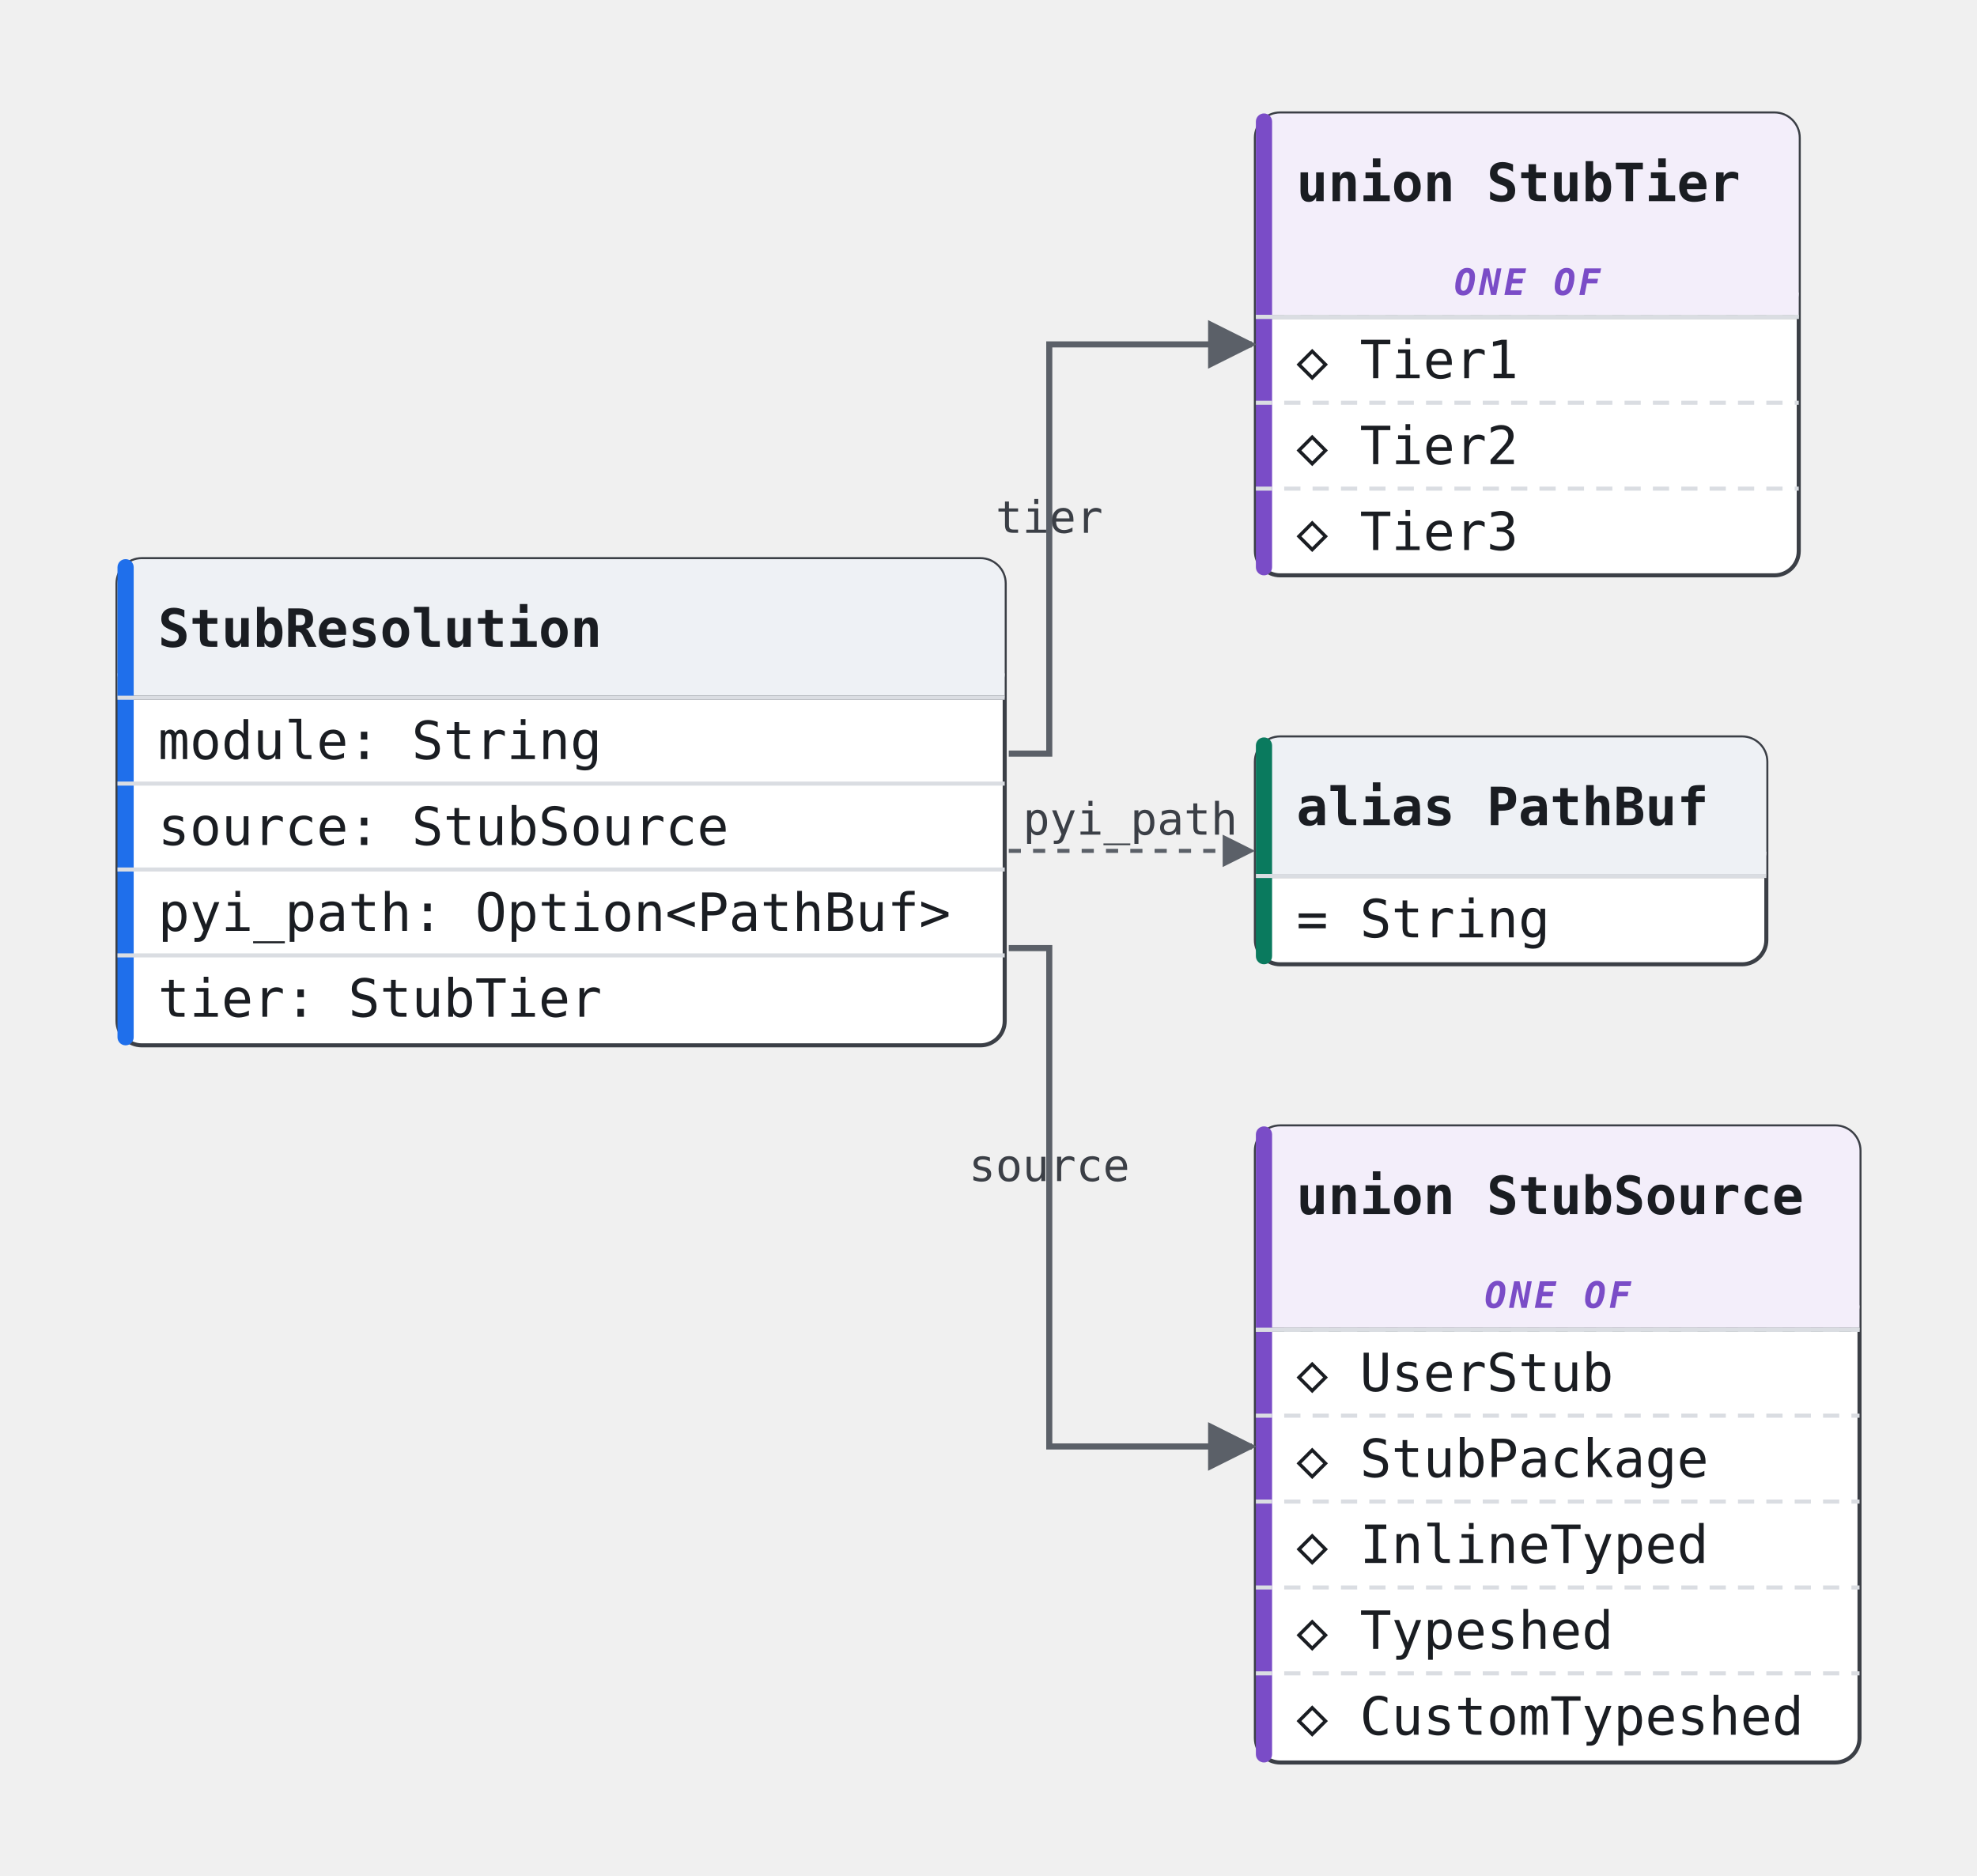
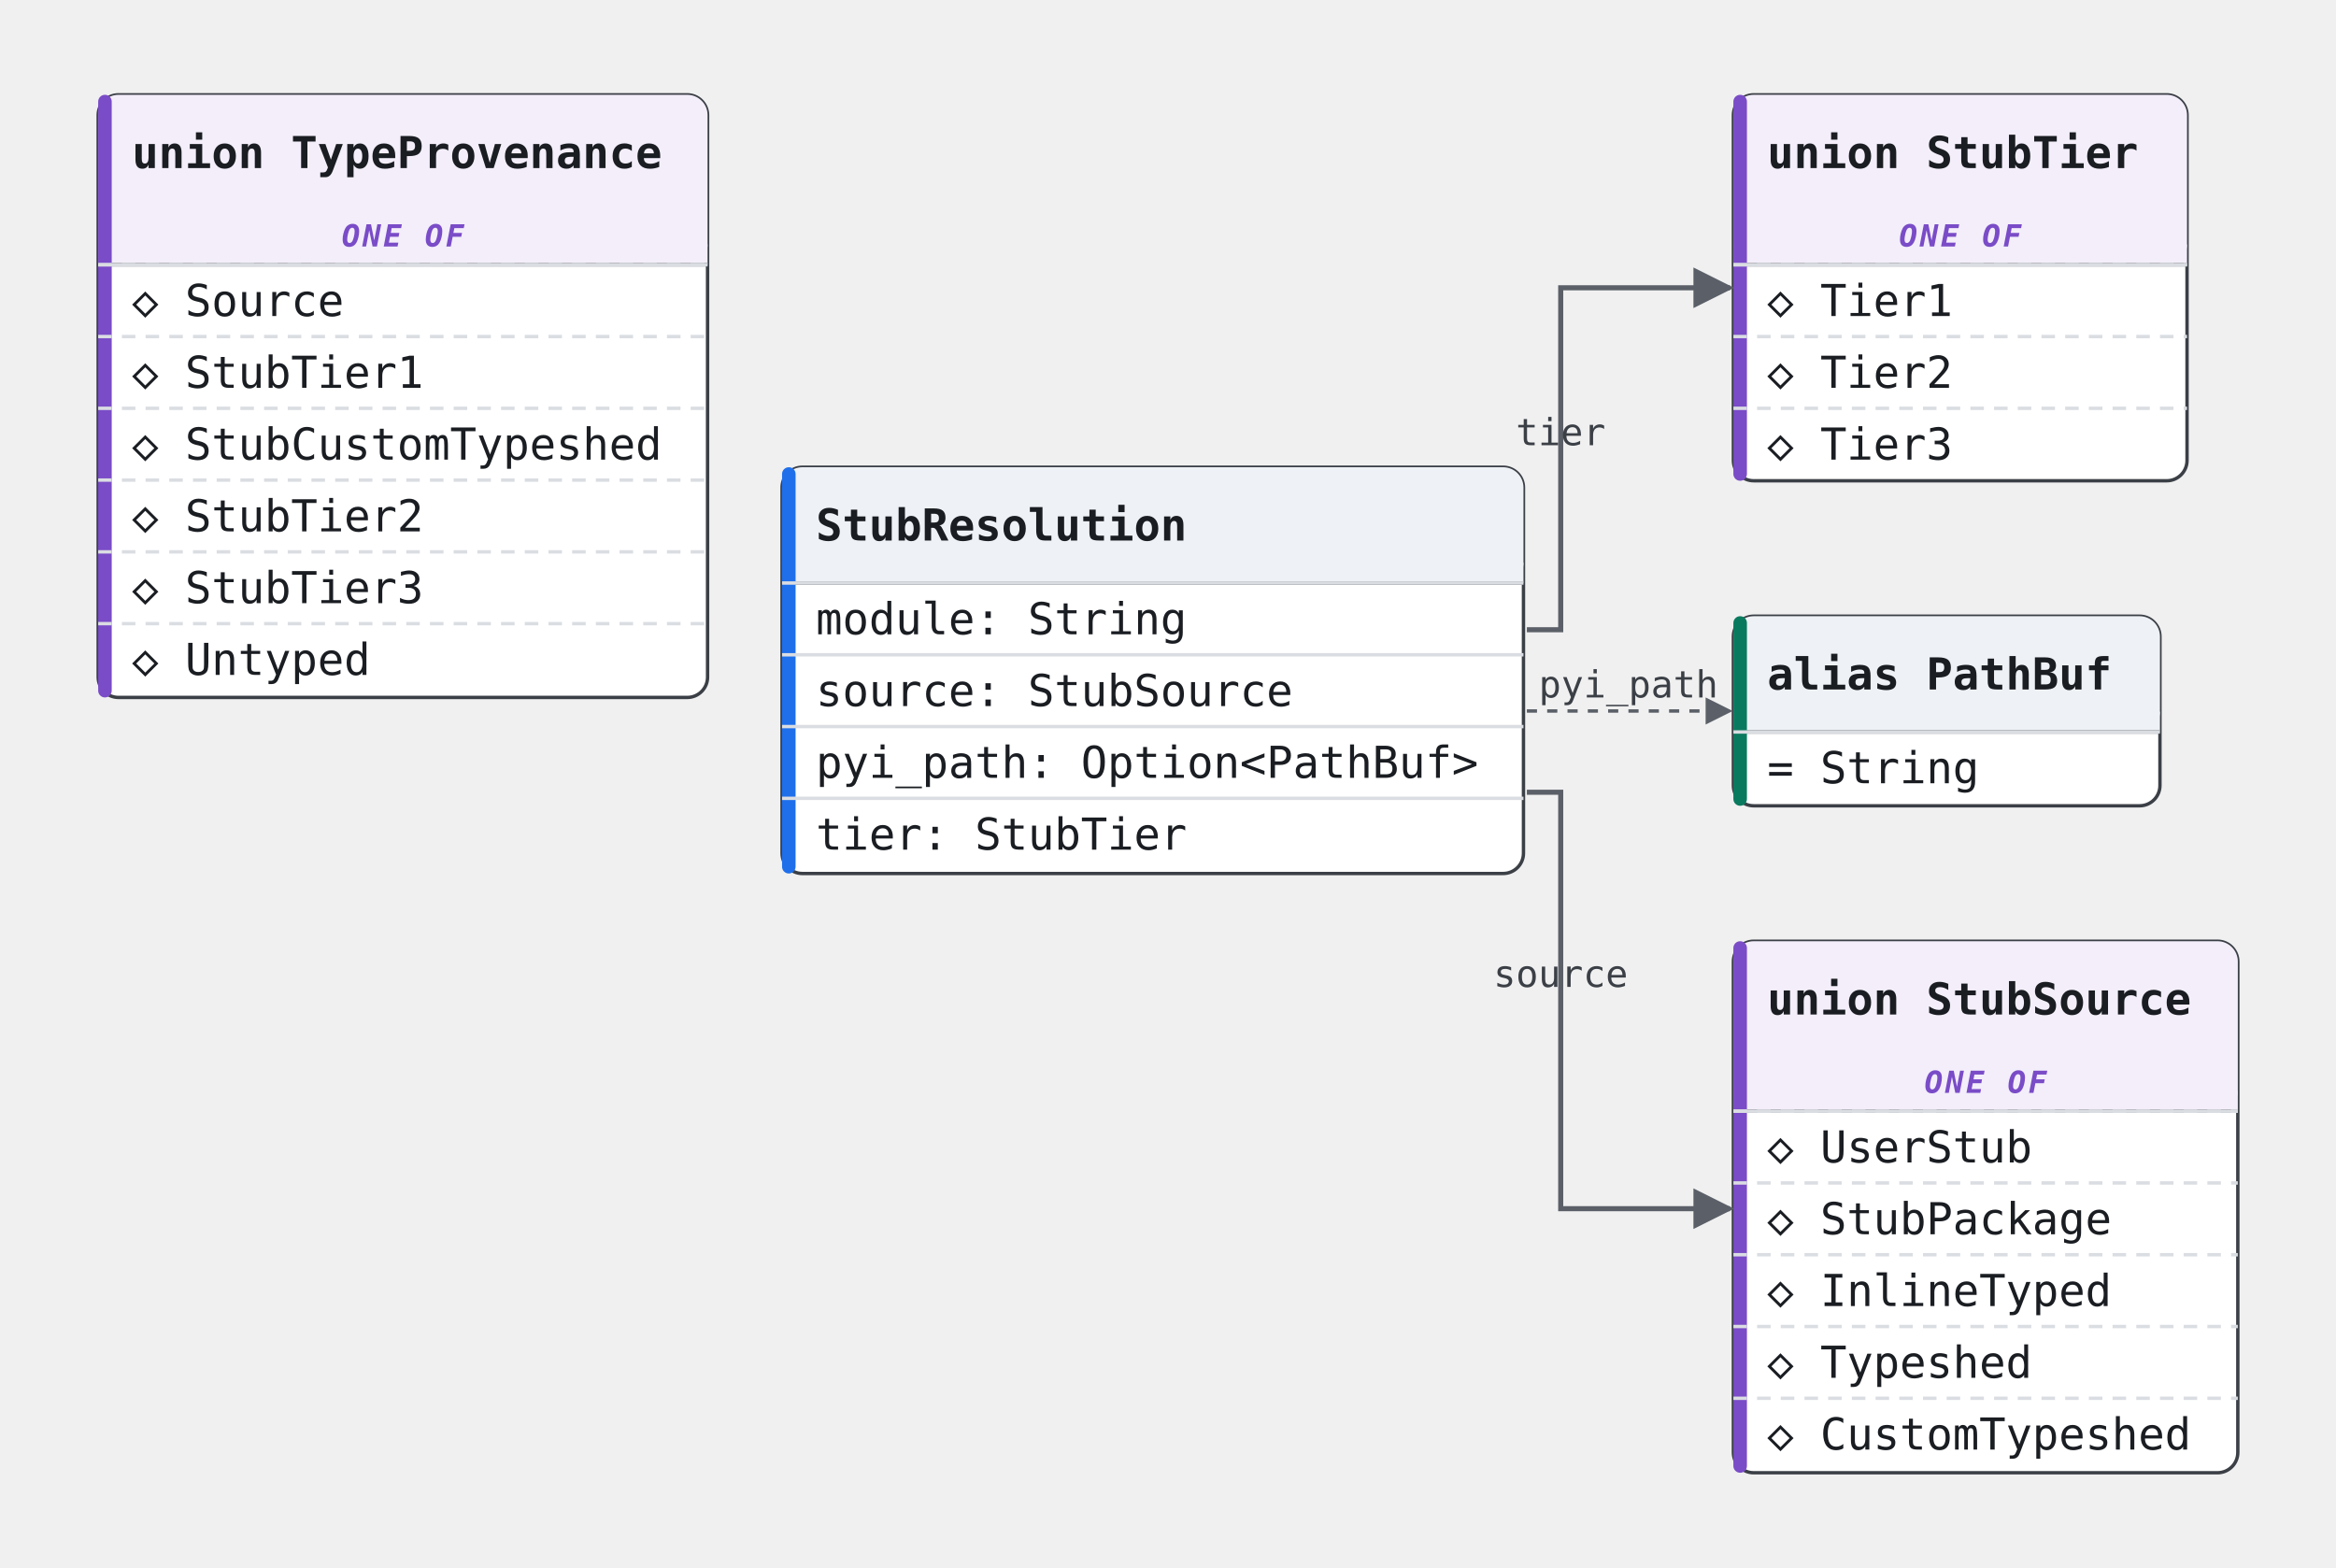
- <svg xmlns="http://www.w3.org/2000/svg" viewBox="0 0 488 463" width="488" height="463" font-family="ui-monospace, SFMono-Regular, Menlo, Consolas, monospace" font-size="13">
+ <svg xmlns="http://www.w3.org/2000/svg" viewBox="0 0 690 463" width="690" height="463" font-family="ui-monospace, SFMono-Regular, Menlo, Consolas, monospace" font-size="13">
  <defs>
    <marker id="td-arrow" viewBox="0 0 10 10" refX="9" refY="5" markerWidth="8" markerHeight="8" orient="auto-start-reverse">
      <path d="M0,0 L10,5 L0,10 z" fill="#5b6068" />
    </marker>
  </defs>
-   <rect x="0" y="0" width="488" height="463" fill="none" />
+   <rect x="0" y="0" width="690" height="463" fill="none" />
  <g data-decl="PathBuf" data-kind="alias">
-     <rect x="310" y="182" width="126" height="56" rx="6" ry="6" fill="#ffffff" stroke="#3b3f46" stroke-width="1" />
-     <rect x="310" y="182" width="126" height="34.2" rx="6" ry="6" fill="#eef1f5" stroke="none" />
-     <rect x="310" y="210.2" width="126" height="6" fill="#eef1f5" stroke="none" />
-     <line x1="310" y1="216.2" x2="436" y2="216.2" stroke="#3b3f46" stroke-width="1" />
-     <rect x="310" y="182" width="4" height="56" rx="2" ry="2" fill="#0a7a5e" />
-     <text x="320" y="203.65" fill="#1a1d22" font-weight="600">alias PathBuf</text>
-     <line x1="310" y1="216.2" x2="436" y2="216.2" stroke="#dadde2" stroke-width="1" />
-     <text x="320" y="231.35" fill="#1a1d22">= String</text>
+     <rect x="512" y="182" width="126" height="56" rx="6" ry="6" fill="#ffffff" stroke="#3b3f46" stroke-width="1" />
+     <rect x="512" y="182" width="126" height="34.2" rx="6" ry="6" fill="#eef1f5" stroke="none" />
+     <rect x="512" y="210.2" width="126" height="6" fill="#eef1f5" stroke="none" />
+     <line x1="512" y1="216.2" x2="638" y2="216.2" stroke="#3b3f46" stroke-width="1" />
+     <rect x="512" y="182" width="4" height="56" rx="2" ry="2" fill="#0a7a5e" />
+     <text x="522" y="203.65" fill="#1a1d22" font-weight="600">alias PathBuf</text>
+     <line x1="512" y1="216.2" x2="638" y2="216.2" stroke="#dadde2" stroke-width="1" />
+     <text x="522" y="231.35" fill="#1a1d22">= String</text>
  </g>
  <g data-decl="StubResolution" data-kind="record">
-     <rect x="29" y="138" width="219" height="120" rx="6" ry="6" fill="#ffffff" stroke="#3b3f46" stroke-width="1" />
-     <rect x="29" y="138" width="219" height="34.2" rx="6" ry="6" fill="#eef1f5" stroke="none" />
-     <rect x="29" y="166.2" width="219" height="6" fill="#eef1f5" stroke="none" />
-     <line x1="29" y1="172.2" x2="248" y2="172.2" stroke="#3b3f46" stroke-width="1" />
-     <rect x="29" y="138" width="4" height="120" rx="2" ry="2" fill="#1f6feb" />
-     <text x="39" y="159.65" fill="#1a1d22" font-weight="600">StubResolution</text>
-     <line x1="29" y1="172.2" x2="248" y2="172.2" stroke="#dadde2" stroke-width="1" />
-     <text x="39" y="187.35" fill="#1a1d22">module: String</text>
-     <line x1="29" y1="193.4" x2="248" y2="193.4" stroke="#dadde2" stroke-width="1" />
-     <text x="39" y="208.55" fill="#1a1d22">source: StubSource</text>
-     <line x1="29" y1="214.6" x2="248" y2="214.6" stroke="#dadde2" stroke-width="1" />
-     <text x="39" y="229.75" fill="#1a1d22">pyi_path: Option&lt;PathBuf&gt;</text>
-     <line x1="29" y1="235.8" x2="248" y2="235.8" stroke="#dadde2" stroke-width="1" />
-     <text x="39" y="250.95" fill="#1a1d22">tier: StubTier</text>
+     <rect x="231" y="138" width="219" height="120" rx="6" ry="6" fill="#ffffff" stroke="#3b3f46" stroke-width="1" />
+     <rect x="231" y="138" width="219" height="34.2" rx="6" ry="6" fill="#eef1f5" stroke="none" />
+     <rect x="231" y="166.2" width="219" height="6" fill="#eef1f5" stroke="none" />
+     <line x1="231" y1="172.2" x2="450" y2="172.2" stroke="#3b3f46" stroke-width="1" />
+     <rect x="231" y="138" width="4" height="120" rx="2" ry="2" fill="#1f6feb" />
+     <text x="241" y="159.65" fill="#1a1d22" font-weight="600">StubResolution</text>
+     <line x1="231" y1="172.2" x2="450" y2="172.2" stroke="#dadde2" stroke-width="1" />
+     <text x="241" y="187.35" fill="#1a1d22">module: String</text>
+     <line x1="231" y1="193.4" x2="450" y2="193.4" stroke="#dadde2" stroke-width="1" />
+     <text x="241" y="208.55" fill="#1a1d22">source: StubSource</text>
+     <line x1="231" y1="214.6" x2="450" y2="214.6" stroke="#dadde2" stroke-width="1" />
+     <text x="241" y="229.75" fill="#1a1d22">pyi_path: Option&lt;PathBuf&gt;</text>
+     <line x1="231" y1="235.8" x2="450" y2="235.8" stroke="#dadde2" stroke-width="1" />
+     <text x="241" y="250.95" fill="#1a1d22">tier: StubTier</text>
  </g>
  <g data-decl="StubSource" data-kind="union">
-     <rect x="310" y="278" width="149" height="157" rx="6" ry="6" fill="#ffffff" stroke="#3b3f46" stroke-width="1" />
-     <rect x="310" y="278" width="149" height="50.2" rx="6" ry="6" fill="#f3eefa" stroke="none" />
-     <rect x="310" y="322.2" width="149" height="6" fill="#f3eefa" stroke="none" />
-     <line x1="310" y1="328.2" x2="459" y2="328.2" stroke="#3b3f46" stroke-width="1" />
-     <rect x="310" y="278" width="4" height="157" rx="2" ry="2" fill="#7a4cc7" />
-     <text x="320" y="299.65" fill="#1a1d22" font-weight="600">union StubSource</text>
-     <text x="384.5" y="322.8" fill="#7a4cc7" font-size="9" font-weight="700" text-anchor="middle" font-style="italic" letter-spacing="0.08em">ONE OF</text>
-     <line x1="310" y1="328.2" x2="459" y2="328.2" stroke="#dadde2" stroke-width="1" />
-     <line x1="310" y1="328.2" x2="459" y2="328.2" stroke="#dadde2" stroke-width="1" stroke-dasharray="4 3" />
-     <text x="320" y="343.35" fill="#1a1d22">◇ UserStub</text>
-     <line x1="310" y1="349.4" x2="459" y2="349.4" stroke="#dadde2" stroke-width="1" stroke-dasharray="4 3" />
-     <text x="320" y="364.55" fill="#1a1d22">◇ StubPackage</text>
-     <line x1="310" y1="370.6" x2="459" y2="370.6" stroke="#dadde2" stroke-width="1" stroke-dasharray="4 3" />
-     <text x="320" y="385.75" fill="#1a1d22">◇ InlineTyped</text>
-     <line x1="310" y1="391.8" x2="459" y2="391.8" stroke="#dadde2" stroke-width="1" stroke-dasharray="4 3" />
-     <text x="320" y="406.95" fill="#1a1d22">◇ Typeshed</text>
-     <line x1="310" y1="413" x2="459" y2="413" stroke="#dadde2" stroke-width="1" stroke-dasharray="4 3" />
-     <text x="320" y="428.15" fill="#1a1d22">◇ CustomTypeshed</text>
+     <rect x="512" y="278" width="149" height="157" rx="6" ry="6" fill="#ffffff" stroke="#3b3f46" stroke-width="1" />
+     <rect x="512" y="278" width="149" height="50.2" rx="6" ry="6" fill="#f3eefa" stroke="none" />
+     <rect x="512" y="322.2" width="149" height="6" fill="#f3eefa" stroke="none" />
+     <line x1="512" y1="328.2" x2="661" y2="328.2" stroke="#3b3f46" stroke-width="1" />
+     <rect x="512" y="278" width="4" height="157" rx="2" ry="2" fill="#7a4cc7" />
+     <text x="522" y="299.65" fill="#1a1d22" font-weight="600">union StubSource</text>
+     <text x="586.5" y="322.8" fill="#7a4cc7" font-size="9" font-weight="700" text-anchor="middle" font-style="italic" letter-spacing="0.08em">ONE OF</text>
+     <line x1="512" y1="328.2" x2="661" y2="328.2" stroke="#dadde2" stroke-width="1" />
+     <line x1="512" y1="328.2" x2="661" y2="328.2" stroke="#dadde2" stroke-width="1" stroke-dasharray="4 3" />
+     <text x="522" y="343.35" fill="#1a1d22">◇ UserStub</text>
+     <line x1="512" y1="349.4" x2="661" y2="349.4" stroke="#dadde2" stroke-width="1" stroke-dasharray="4 3" />
+     <text x="522" y="364.55" fill="#1a1d22">◇ StubPackage</text>
+     <line x1="512" y1="370.6" x2="661" y2="370.6" stroke="#dadde2" stroke-width="1" stroke-dasharray="4 3" />
+     <text x="522" y="385.75" fill="#1a1d22">◇ InlineTyped</text>
+     <line x1="512" y1="391.8" x2="661" y2="391.8" stroke="#dadde2" stroke-width="1" stroke-dasharray="4 3" />
+     <text x="522" y="406.95" fill="#1a1d22">◇ Typeshed</text>
+     <line x1="512" y1="413" x2="661" y2="413" stroke="#dadde2" stroke-width="1" stroke-dasharray="4 3" />
+     <text x="522" y="428.15" fill="#1a1d22">◇ CustomTypeshed</text>
  </g>
  <g data-decl="StubTier" data-kind="union">
-     <rect x="310" y="28" width="134" height="114" rx="6" ry="6" fill="#ffffff" stroke="#3b3f46" stroke-width="1" />
-     <rect x="310" y="28" width="134" height="50.2" rx="6" ry="6" fill="#f3eefa" stroke="none" />
-     <rect x="310" y="72.2" width="134" height="6" fill="#f3eefa" stroke="none" />
-     <line x1="310" y1="78.2" x2="444" y2="78.2" stroke="#3b3f46" stroke-width="1" />
-     <rect x="310" y="28" width="4" height="114" rx="2" ry="2" fill="#7a4cc7" />
-     <text x="320" y="49.65" fill="#1a1d22" font-weight="600">union StubTier</text>
-     <text x="377" y="72.8" fill="#7a4cc7" font-size="9" font-weight="700" text-anchor="middle" font-style="italic" letter-spacing="0.08em">ONE OF</text>
-     <line x1="310" y1="78.2" x2="444" y2="78.2" stroke="#dadde2" stroke-width="1" />
-     <line x1="310" y1="78.2" x2="444" y2="78.2" stroke="#dadde2" stroke-width="1" stroke-dasharray="4 3" />
-     <text x="320" y="93.35" fill="#1a1d22">◇ Tier1</text>
-     <line x1="310" y1="99.4" x2="444" y2="99.4" stroke="#dadde2" stroke-width="1" stroke-dasharray="4 3" />
-     <text x="320" y="114.55" fill="#1a1d22">◇ Tier2</text>
-     <line x1="310" y1="120.6" x2="444" y2="120.6" stroke="#dadde2" stroke-width="1" stroke-dasharray="4 3" />
-     <text x="320" y="135.75" fill="#1a1d22">◇ Tier3</text>
+     <rect x="512" y="28" width="134" height="114" rx="6" ry="6" fill="#ffffff" stroke="#3b3f46" stroke-width="1" />
+     <rect x="512" y="28" width="134" height="50.2" rx="6" ry="6" fill="#f3eefa" stroke="none" />
+     <rect x="512" y="72.2" width="134" height="6" fill="#f3eefa" stroke="none" />
+     <line x1="512" y1="78.2" x2="646" y2="78.2" stroke="#3b3f46" stroke-width="1" />
+     <rect x="512" y="28" width="4" height="114" rx="2" ry="2" fill="#7a4cc7" />
+     <text x="522" y="49.65" fill="#1a1d22" font-weight="600">union StubTier</text>
+     <text x="579" y="72.8" fill="#7a4cc7" font-size="9" font-weight="700" text-anchor="middle" font-style="italic" letter-spacing="0.08em">ONE OF</text>
+     <line x1="512" y1="78.2" x2="646" y2="78.2" stroke="#dadde2" stroke-width="1" />
+     <line x1="512" y1="78.2" x2="646" y2="78.2" stroke="#dadde2" stroke-width="1" stroke-dasharray="4 3" />
+     <text x="522" y="93.35" fill="#1a1d22">◇ Tier1</text>
+     <line x1="512" y1="99.4" x2="646" y2="99.4" stroke="#dadde2" stroke-width="1" stroke-dasharray="4 3" />
+     <text x="522" y="114.55" fill="#1a1d22">◇ Tier2</text>
+     <line x1="512" y1="120.6" x2="646" y2="120.6" stroke="#dadde2" stroke-width="1" stroke-dasharray="4 3" />
+     <text x="522" y="135.75" fill="#1a1d22">◇ Tier3</text>
  </g>
-   <polyline points="249,234 259,234 259,357 309,357" fill="none" stroke="#5b6068" stroke-width="1.5" marker-end="url(#td-arrow)" />
-   <text x="259" y="291.5" fill="#3b3f46" font-size="11" text-anchor="middle">source</text>
-   <polyline points="249,210 309,210" fill="none" stroke="#5b6068" stroke-width="1" marker-end="url(#td-arrow)" stroke-dasharray="3 3" />
-   <text x="279" y="206" fill="#3b3f46" font-size="11" text-anchor="middle">pyi_path</text>
-   <polyline points="249,186 259,186 259,85 309,85" fill="none" stroke="#5b6068" stroke-width="1.5" marker-end="url(#td-arrow)" />
-   <text x="259" y="131.5" fill="#3b3f46" font-size="11" text-anchor="middle">tier</text>
+   <g data-decl="TypeProvenance" data-kind="union">
+     <rect x="29" y="28" width="180" height="178" rx="6" ry="6" fill="#ffffff" stroke="#3b3f46" stroke-width="1" />
+     <rect x="29" y="28" width="180" height="50.2" rx="6" ry="6" fill="#f3eefa" stroke="none" />
+     <rect x="29" y="72.2" width="180" height="6" fill="#f3eefa" stroke="none" />
+     <line x1="29" y1="78.2" x2="209" y2="78.2" stroke="#3b3f46" stroke-width="1" />
+     <rect x="29" y="28" width="4" height="178" rx="2" ry="2" fill="#7a4cc7" />
+     <text x="39" y="49.65" fill="#1a1d22" font-weight="600">union TypeProvenance</text>
+     <text x="119" y="72.8" fill="#7a4cc7" font-size="9" font-weight="700" text-anchor="middle" font-style="italic" letter-spacing="0.08em">ONE OF</text>
+     <line x1="29" y1="78.2" x2="209" y2="78.2" stroke="#dadde2" stroke-width="1" />
+     <line x1="29" y1="78.2" x2="209" y2="78.2" stroke="#dadde2" stroke-width="1" stroke-dasharray="4 3" />
+     <text x="39" y="93.35" fill="#1a1d22">◇ Source</text>
+     <line x1="29" y1="99.4" x2="209" y2="99.4" stroke="#dadde2" stroke-width="1" stroke-dasharray="4 3" />
+     <text x="39" y="114.55" fill="#1a1d22">◇ StubTier1</text>
+     <line x1="29" y1="120.6" x2="209" y2="120.6" stroke="#dadde2" stroke-width="1" stroke-dasharray="4 3" />
+     <text x="39" y="135.75" fill="#1a1d22">◇ StubCustomTypeshed</text>
+     <line x1="29" y1="141.8" x2="209" y2="141.8" stroke="#dadde2" stroke-width="1" stroke-dasharray="4 3" />
+     <text x="39" y="156.95" fill="#1a1d22">◇ StubTier2</text>
+     <line x1="29" y1="163" x2="209" y2="163" stroke="#dadde2" stroke-width="1" stroke-dasharray="4 3" />
+     <text x="39" y="178.15" fill="#1a1d22">◇ StubTier3</text>
+     <line x1="29" y1="184.2" x2="209" y2="184.2" stroke="#dadde2" stroke-width="1" stroke-dasharray="4 3" />
+     <text x="39" y="199.35" fill="#1a1d22">◇ Untyped</text>
+   </g>
+   <polyline points="451,234 461,234 461,357 511,357" fill="none" stroke="#5b6068" stroke-width="1.5" marker-end="url(#td-arrow)" />
+   <text x="461" y="291.5" fill="#3b3f46" font-size="11" text-anchor="middle">source</text>
+   <polyline points="451,210 511,210" fill="none" stroke="#5b6068" stroke-width="1" marker-end="url(#td-arrow)" stroke-dasharray="3 3" />
+   <text x="481" y="206" fill="#3b3f46" font-size="11" text-anchor="middle">pyi_path</text>
+   <polyline points="451,186 461,186 461,85 511,85" fill="none" stroke="#5b6068" stroke-width="1.5" marker-end="url(#td-arrow)" />
+   <text x="461" y="131.5" fill="#3b3f46" font-size="11" text-anchor="middle">tier</text>
</svg>
